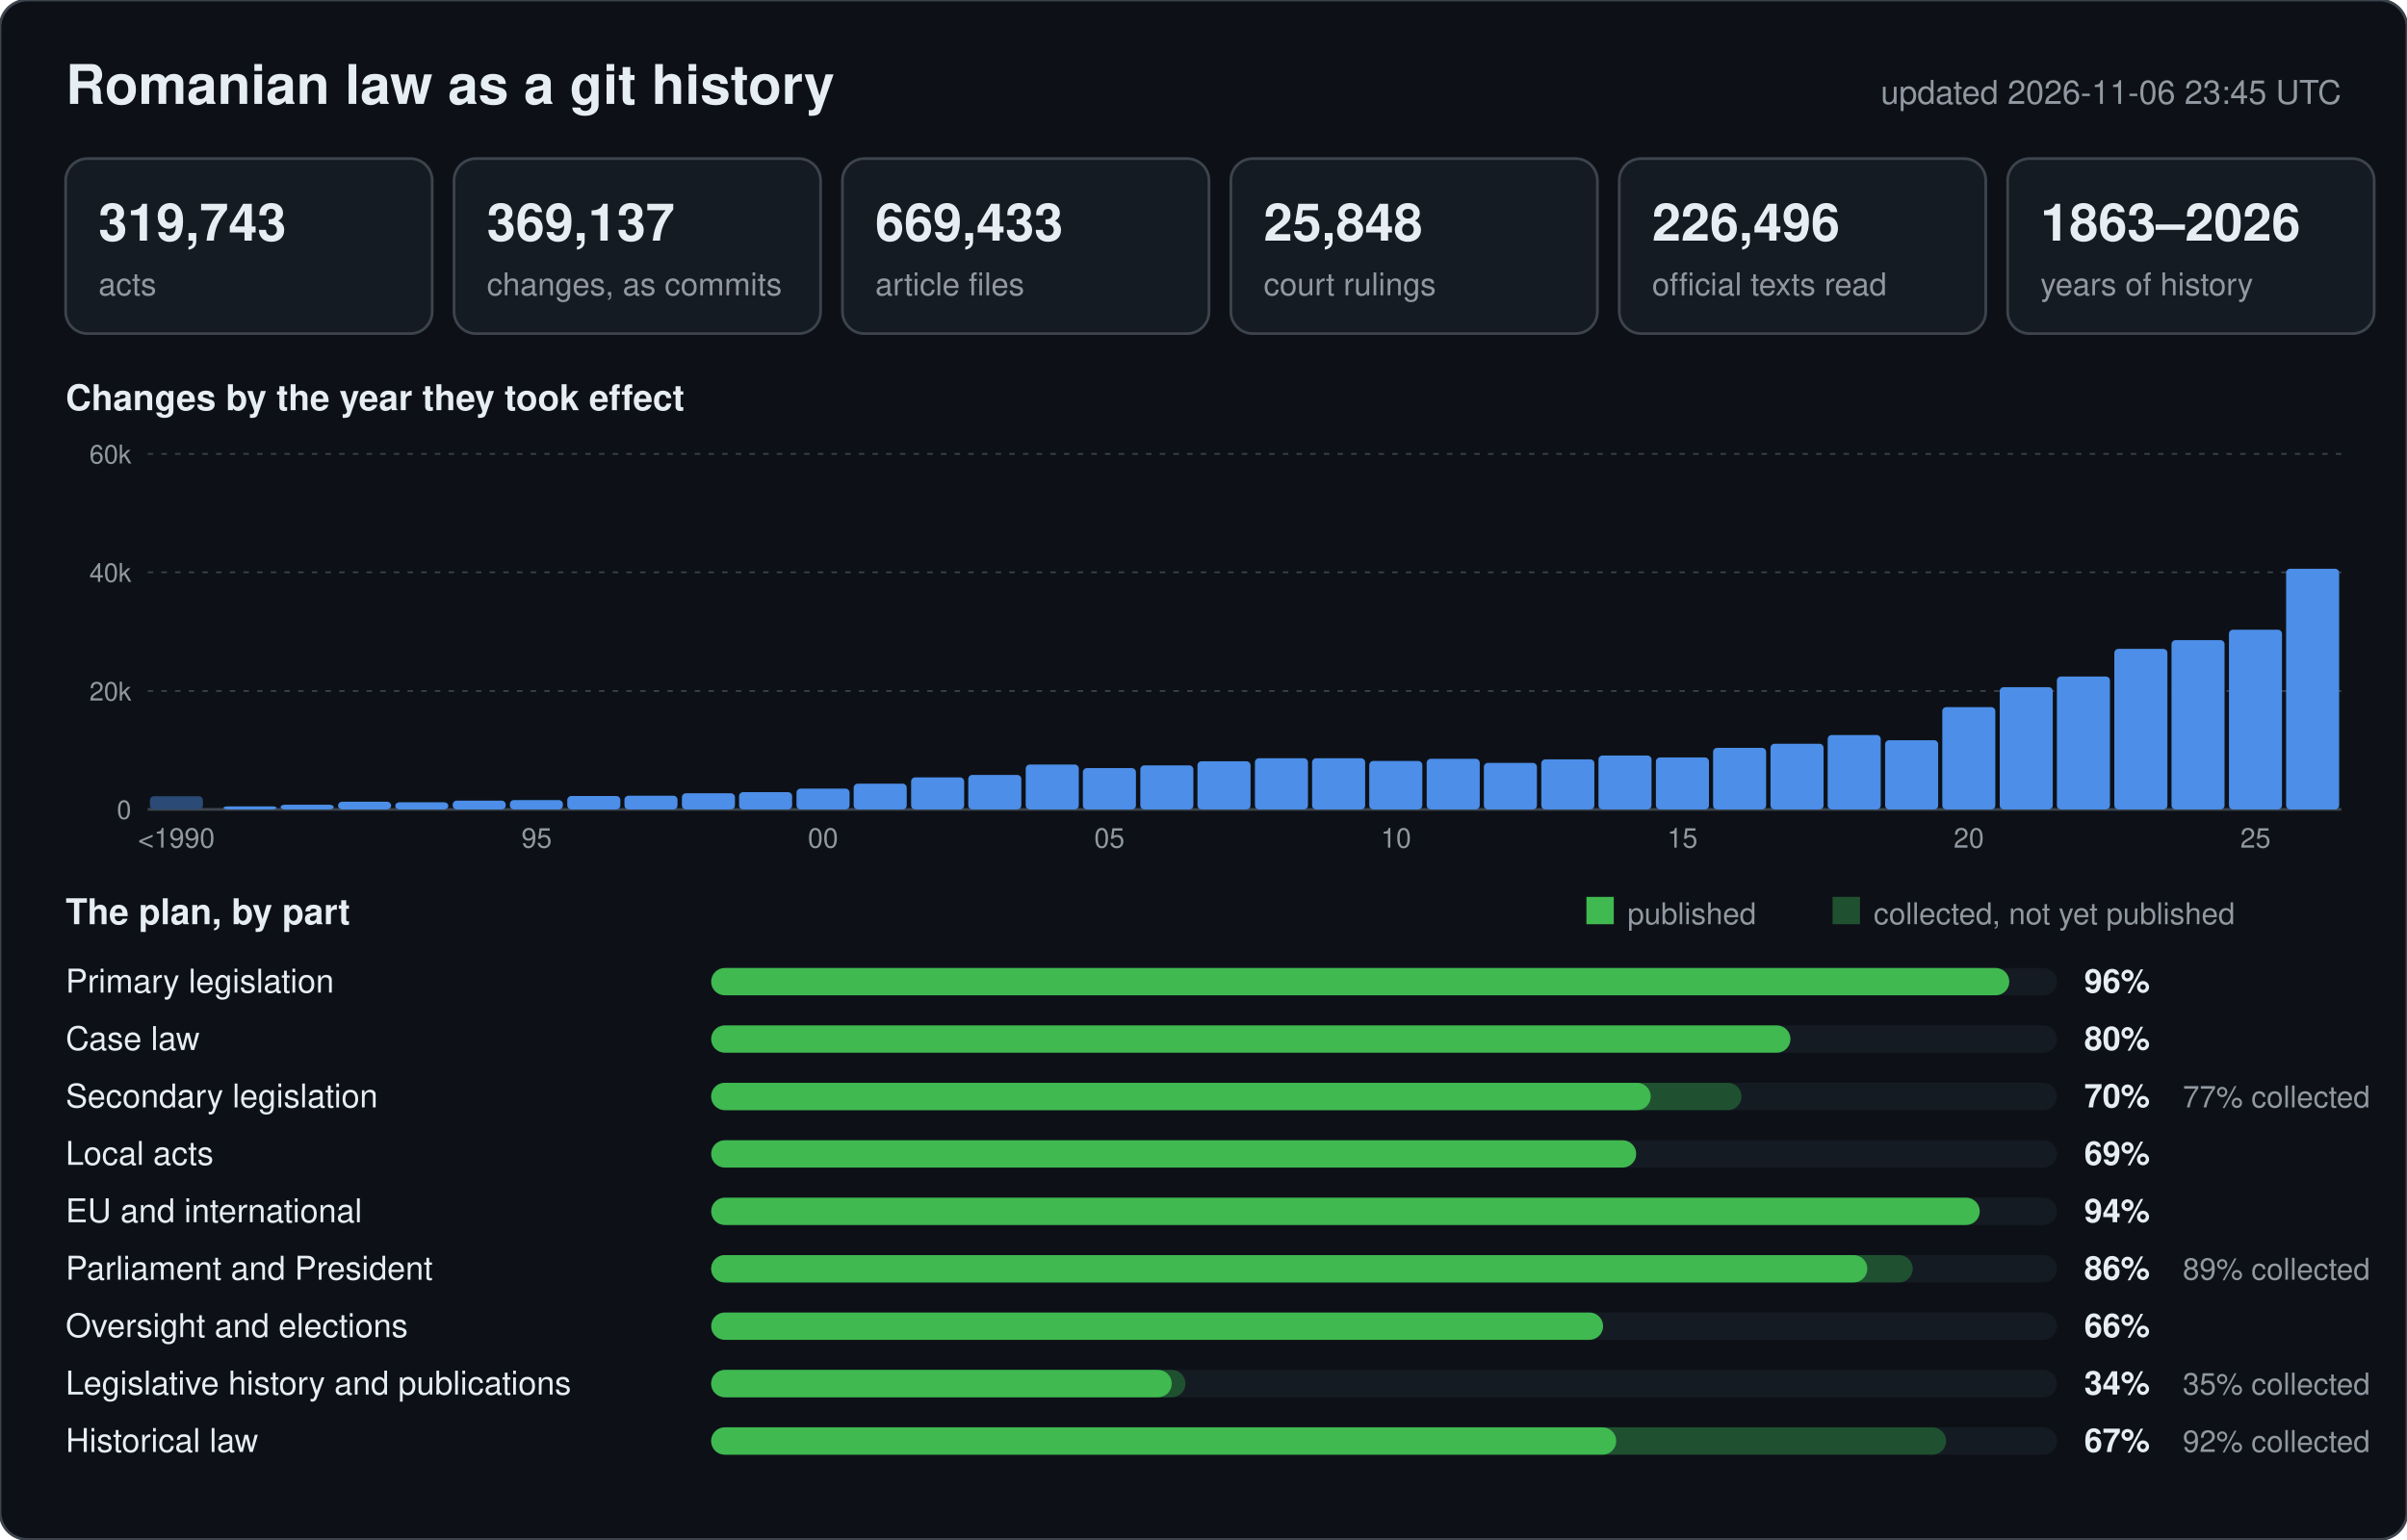
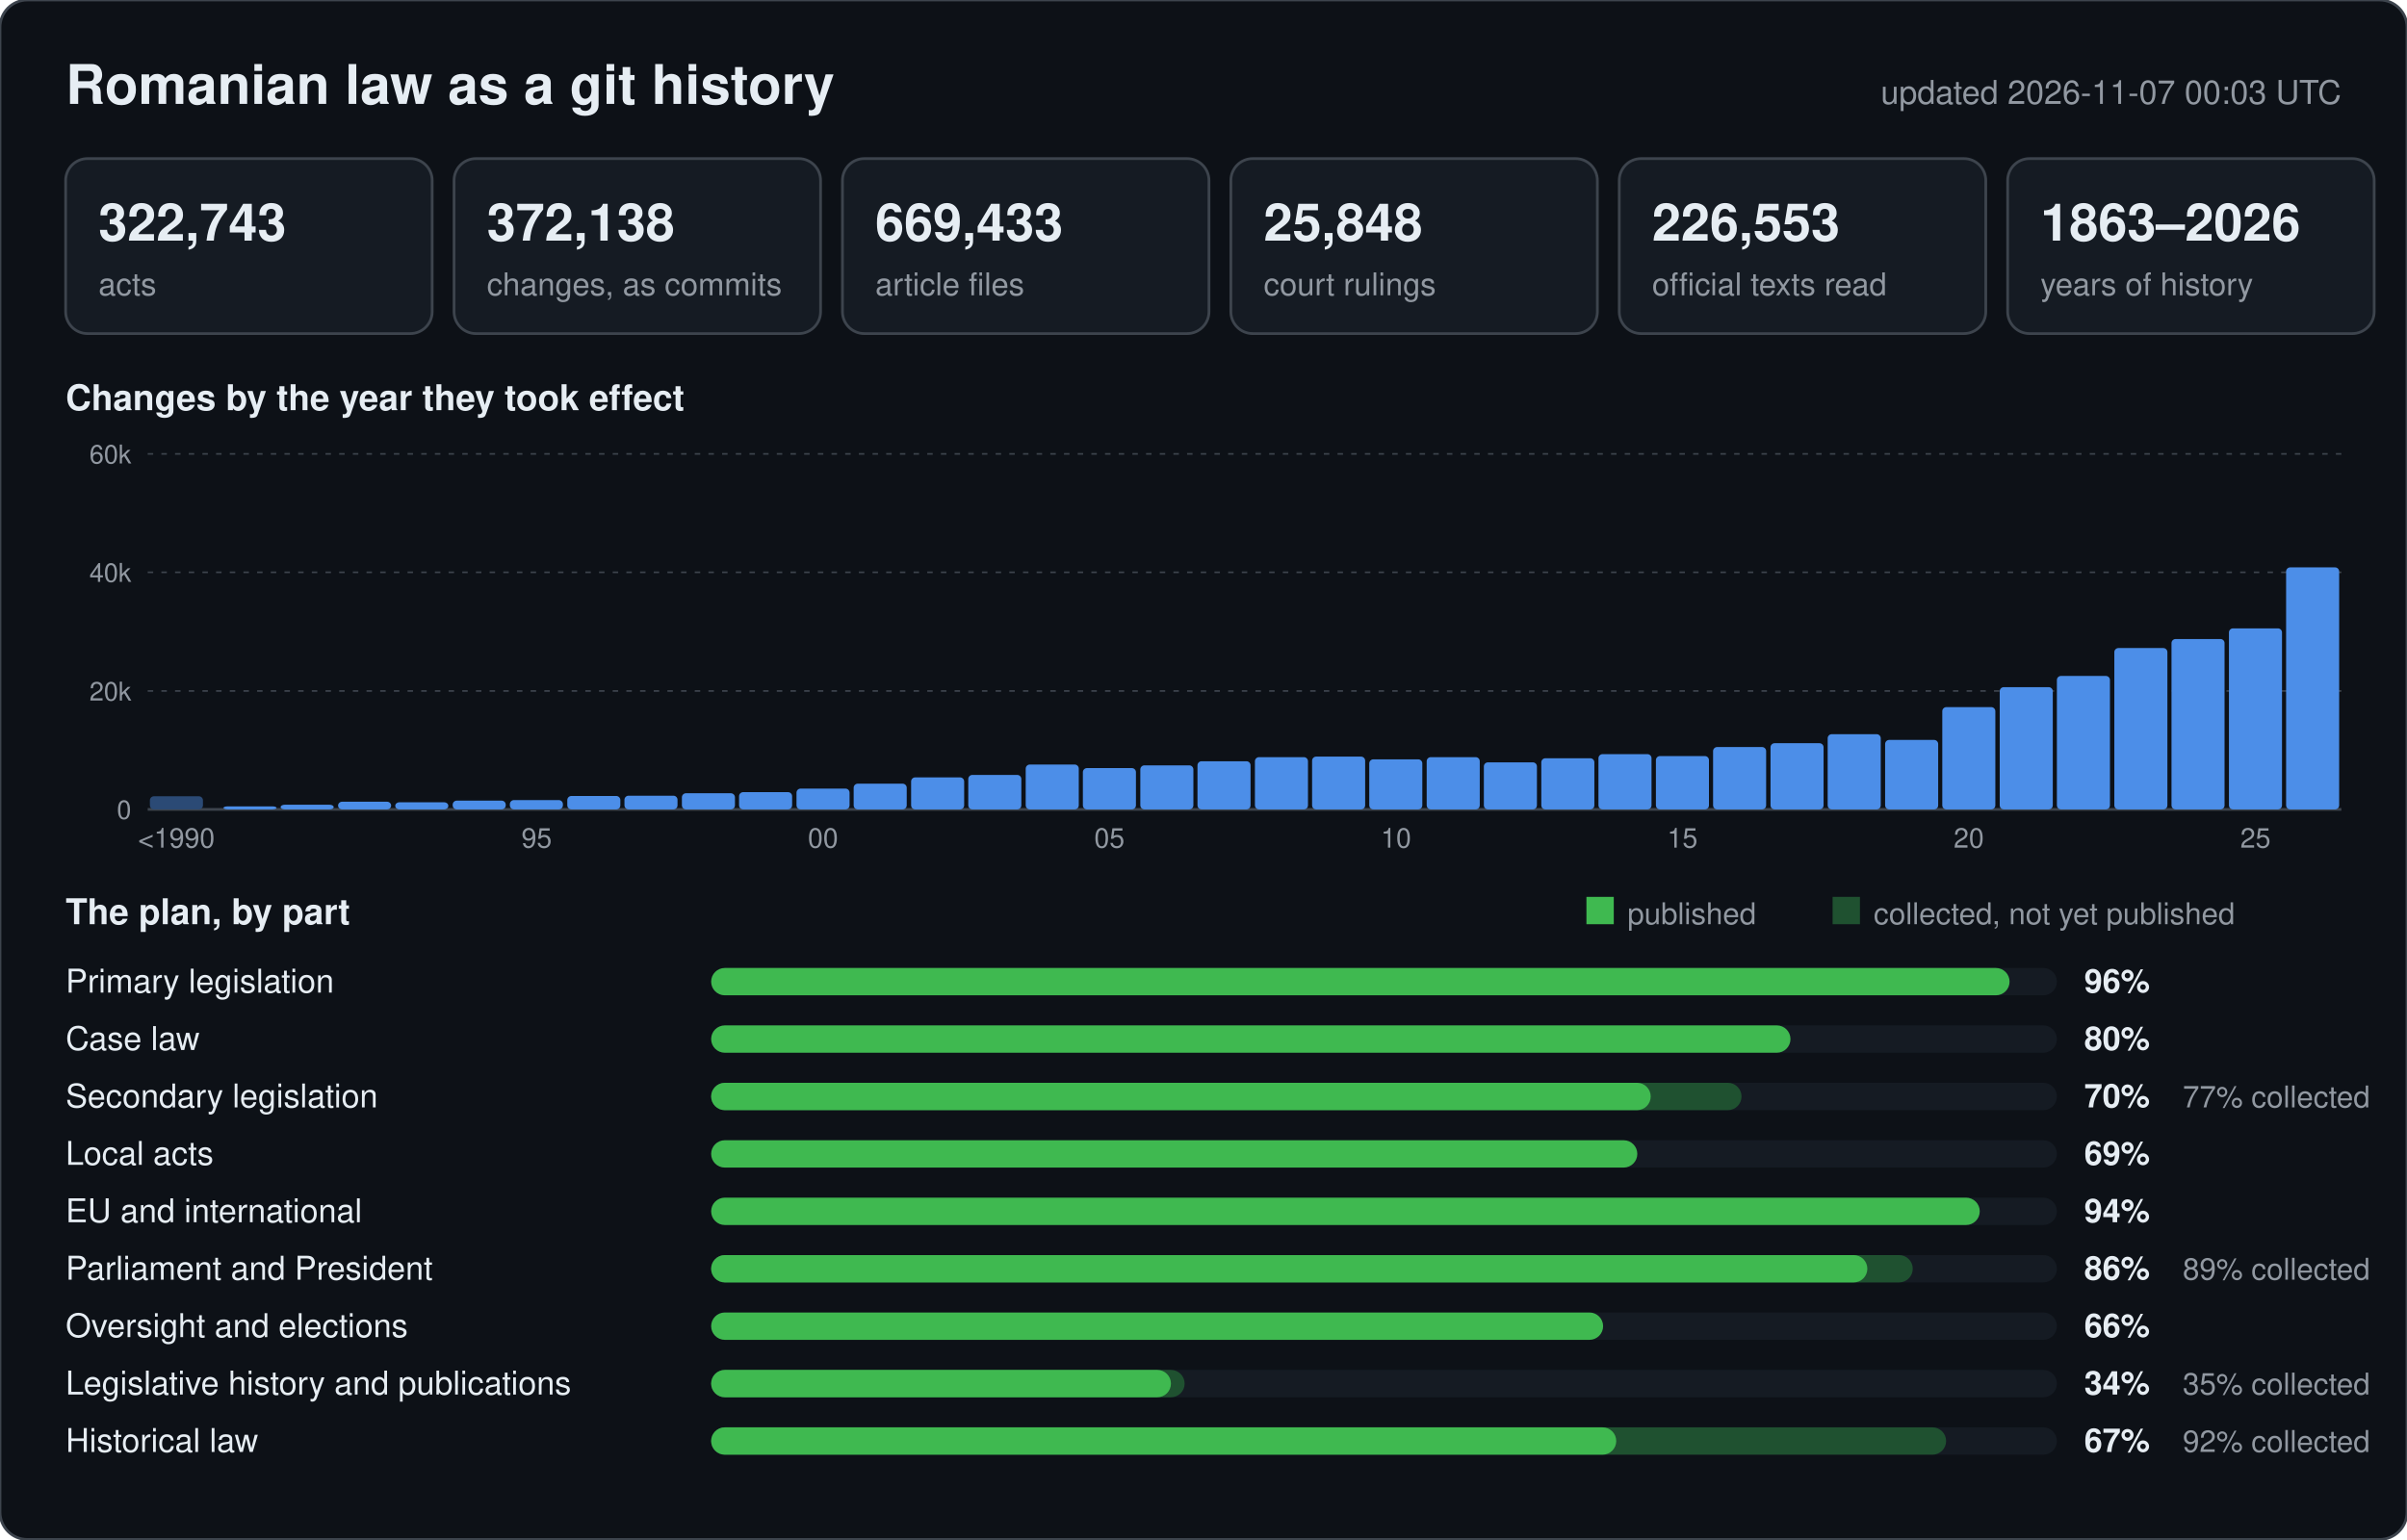
<svg xmlns="http://www.w3.org/2000/svg" width="880" height="563" viewBox="0 0 880 563" font-family="-apple-system,BlinkMacSystemFont,Segoe UI,Helvetica,Arial,sans-serif">
  <rect width="880" height="563" rx="10" fill="#0d1117" stroke="#3d444d" />
  <text x="24" y="38" font-size="20" font-weight="600" fill="#e6edf3">Romanian law as a git history</text>
-   <text x="856" y="38" font-size="12" text-anchor="end" fill="#9198a1">updated 2026-11-06 23:45 UTC</text>
+   <text x="856" y="38" font-size="12" text-anchor="end" fill="#9198a1">updated 2026-11-07 00:03 UTC</text>
  <rect x="24" y="58" width="134" height="64" rx="8" fill="#151b23" stroke="#3d444d" />
-   <text x="36" y="88" font-size="19" font-weight="600" fill="#e6edf3">319,743</text>
+   <text x="36" y="88" font-size="19" font-weight="600" fill="#e6edf3">322,743</text>
  <text x="36" y="108" font-size="11.5" fill="#9198a1">acts</text>
  <rect x="166" y="58" width="134" height="64" rx="8" fill="#151b23" stroke="#3d444d" />
-   <text x="178" y="88" font-size="19" font-weight="600" fill="#e6edf3">369,137</text>
+   <text x="178" y="88" font-size="19" font-weight="600" fill="#e6edf3">372,138</text>
  <text x="178" y="108" font-size="11.5" fill="#9198a1">changes, as commits</text>
  <rect x="308" y="58" width="134" height="64" rx="8" fill="#151b23" stroke="#3d444d" />
  <text x="320" y="88" font-size="19" font-weight="600" fill="#e6edf3">669,433</text>
  <text x="320" y="108" font-size="11.5" fill="#9198a1">article files</text>
  <rect x="450" y="58" width="134" height="64" rx="8" fill="#151b23" stroke="#3d444d" />
  <text x="462" y="88" font-size="19" font-weight="600" fill="#e6edf3">25,848</text>
  <text x="462" y="108" font-size="11.5" fill="#9198a1">court rulings</text>
  <rect x="592" y="58" width="134" height="64" rx="8" fill="#151b23" stroke="#3d444d" />
-   <text x="604" y="88" font-size="19" font-weight="600" fill="#e6edf3">226,496</text>
+   <text x="604" y="88" font-size="19" font-weight="600" fill="#e6edf3">226,553</text>
  <text x="604" y="108" font-size="11.5" fill="#9198a1">official texts read</text>
  <rect x="734" y="58" width="134" height="64" rx="8" fill="#151b23" stroke="#3d444d" />
  <text x="746" y="88" font-size="19" font-weight="600" fill="#e6edf3">1863–2026</text>
  <text x="746" y="108" font-size="11.5" fill="#9198a1">years of history</text>
  <text x="24" y="150" font-size="13" font-weight="600" fill="#e6edf3">Changes by the year they took effect</text>
  <line x1="54" y1="296.0" x2="856" y2="296.0" stroke="#3d444d" stroke-width="1" />
  <text x="48" y="299.5" font-size="9.5" text-anchor="end" fill="#9198a1">0</text>
  <line x1="54" y1="252.7" x2="856" y2="252.7" stroke="#3d444d" stroke-width="0.6" stroke-dasharray="2 3" />
  <text x="48" y="256.2" font-size="9.5" text-anchor="end" fill="#9198a1">20k</text>
  <line x1="54" y1="209.3" x2="856" y2="209.3" stroke="#3d444d" stroke-width="0.6" stroke-dasharray="2 3" />
  <text x="48" y="212.8" font-size="9.5" text-anchor="end" fill="#9198a1">40k</text>
  <line x1="54" y1="166.0" x2="856" y2="166.0" stroke="#3d444d" stroke-width="0.6" stroke-dasharray="2 3" />
  <text x="48" y="169.5" font-size="9.5" text-anchor="end" fill="#9198a1">60k</text>
  <rect x="54.8" y="291.2" width="19.4" height="4.8" rx="1.5" fill="#2b4a75" />
  <text x="64.5" y="310" font-size="10" text-anchor="middle" fill="#9198a1">&lt;1990</text>
  <rect x="81.7" y="294.9" width="19.4" height="1.1" rx="1.5" fill="#4c8ee8" />
  <rect x="102.6" y="294.3" width="19.4" height="1.7" rx="1.5" fill="#4c8ee8" />
  <rect x="123.6" y="293.2" width="19.4" height="2.8" rx="1.5" fill="#4c8ee8" />
  <rect x="144.5" y="293.4" width="19.4" height="2.6" rx="1.5" fill="#4c8ee8" />
  <rect x="165.5" y="292.8" width="19.4" height="3.2" rx="1.5" fill="#4c8ee8" />
  <rect x="186.4" y="292.6" width="19.4" height="3.4" rx="1.5" fill="#4c8ee8" />
  <text x="196.2" y="310" font-size="10" text-anchor="middle" fill="#9198a1">95</text>
  <rect x="207.4" y="291.1" width="19.4" height="4.9" rx="1.5" fill="#4c8ee8" />
  <rect x="228.3" y="291.0" width="19.4" height="5.0" rx="1.5" fill="#4c8ee8" />
  <rect x="249.3" y="290.1" width="19.4" height="5.9" rx="1.5" fill="#4c8ee8" />
  <rect x="270.2" y="289.7" width="19.4" height="6.3" rx="1.5" fill="#4c8ee8" />
  <rect x="291.2" y="288.4" width="19.4" height="7.6" rx="1.5" fill="#4c8ee8" />
  <text x="300.9" y="310" font-size="10" text-anchor="middle" fill="#9198a1">00</text>
  <rect x="312.1" y="286.6" width="19.4" height="9.4" rx="1.5" fill="#4c8ee8" />
  <rect x="333.1" y="284.3" width="19.4" height="11.7" rx="1.5" fill="#4c8ee8" />
  <rect x="354.0" y="283.4" width="19.4" height="12.6" rx="1.5" fill="#4c8ee8" />
  <rect x="375.0" y="279.6" width="19.4" height="16.4" rx="1.5" fill="#4c8ee8" />
  <rect x="395.9" y="280.9" width="19.4" height="15.1" rx="1.5" fill="#4c8ee8" />
  <text x="405.6" y="310" font-size="10" text-anchor="middle" fill="#9198a1">05</text>
  <rect x="416.9" y="279.9" width="19.4" height="16.1" rx="1.5" fill="#4c8ee8" />
  <rect x="437.8" y="278.4" width="19.4" height="17.6" rx="1.5" fill="#4c8ee8" />
-   <rect x="458.8" y="277.3" width="19.4" height="18.7" rx="1.5" fill="#4c8ee8" />
-   <rect x="479.7" y="277.3" width="19.4" height="18.7" rx="1.5" fill="#4c8ee8" />
-   <rect x="500.6" y="278.3" width="19.4" height="17.7" rx="1.5" fill="#4c8ee8" />
+   <rect x="458.8" y="276.9" width="19.4" height="19.1" rx="1.5" fill="#4c8ee8" />
+   <rect x="479.7" y="276.7" width="19.4" height="19.3" rx="1.5" fill="#4c8ee8" />
+   <rect x="500.6" y="277.7" width="19.4" height="18.3" rx="1.5" fill="#4c8ee8" />
  <text x="510.4" y="310" font-size="10" text-anchor="middle" fill="#9198a1">10</text>
-   <rect x="521.6" y="277.5" width="19.4" height="18.5" rx="1.5" fill="#4c8ee8" />
-   <rect x="542.5" y="279.0" width="19.4" height="17.0" rx="1.5" fill="#4c8ee8" />
-   <rect x="563.5" y="277.7" width="19.4" height="18.3" rx="1.5" fill="#4c8ee8" />
-   <rect x="584.4" y="276.3" width="19.4" height="19.7" rx="1.5" fill="#4c8ee8" />
-   <rect x="605.4" y="277.0" width="19.4" height="19.0" rx="1.5" fill="#4c8ee8" />
+   <rect x="521.6" y="276.9" width="19.4" height="19.1" rx="1.5" fill="#4c8ee8" />
+   <rect x="542.5" y="278.8" width="19.4" height="17.2" rx="1.5" fill="#4c8ee8" />
+   <rect x="563.5" y="277.3" width="19.4" height="18.7" rx="1.5" fill="#4c8ee8" />
+   <rect x="584.4" y="275.8" width="19.4" height="20.2" rx="1.5" fill="#4c8ee8" />
+   <rect x="605.4" y="276.5" width="19.4" height="19.5" rx="1.5" fill="#4c8ee8" />
  <text x="615.1" y="310" font-size="10" text-anchor="middle" fill="#9198a1">15</text>
-   <rect x="626.3" y="273.5" width="19.4" height="22.5" rx="1.5" fill="#4c8ee8" />
-   <rect x="647.3" y="272.0" width="19.4" height="24.0" rx="1.5" fill="#4c8ee8" />
-   <rect x="668.2" y="268.8" width="19.4" height="27.2" rx="1.5" fill="#4c8ee8" />
-   <rect x="689.2" y="270.7" width="19.4" height="25.3" rx="1.5" fill="#4c8ee8" />
+   <rect x="626.3" y="273.2" width="19.4" height="22.8" rx="1.5" fill="#4c8ee8" />
+   <rect x="647.3" y="271.8" width="19.4" height="24.2" rx="1.5" fill="#4c8ee8" />
+   <rect x="668.2" y="268.5" width="19.4" height="27.5" rx="1.5" fill="#4c8ee8" />
+   <rect x="689.2" y="270.6" width="19.4" height="25.4" rx="1.5" fill="#4c8ee8" />
  <rect x="710.1" y="258.6" width="19.4" height="37.4" rx="1.5" fill="#4c8ee8" />
  <text x="719.8" y="310" font-size="10" text-anchor="middle" fill="#9198a1">20</text>
  <rect x="731.1" y="251.3" width="19.4" height="44.7" rx="1.5" fill="#4c8ee8" />
-   <rect x="752.0" y="247.4" width="19.4" height="48.6" rx="1.5" fill="#4c8ee8" />
-   <rect x="773.0" y="237.3" width="19.4" height="58.7" rx="1.5" fill="#4c8ee8" />
-   <rect x="793.9" y="234.1" width="19.4" height="61.9" rx="1.5" fill="#4c8ee8" />
-   <rect x="814.9" y="230.3" width="19.4" height="65.7" rx="1.5" fill="#4c8ee8" />
+   <rect x="752.0" y="247.2" width="19.4" height="48.8" rx="1.5" fill="#4c8ee8" />
+   <rect x="773.0" y="237.0" width="19.4" height="59.0" rx="1.5" fill="#4c8ee8" />
+   <rect x="793.9" y="233.7" width="19.4" height="62.3" rx="1.5" fill="#4c8ee8" />
+   <rect x="814.9" y="229.8" width="19.4" height="66.2" rx="1.5" fill="#4c8ee8" />
  <text x="824.6" y="310" font-size="10" text-anchor="middle" fill="#9198a1">25</text>
-   <rect x="835.8" y="208.0" width="19.4" height="88.0" rx="1.5" fill="#4c8ee8" />
+   <rect x="835.8" y="207.5" width="19.4" height="88.5" rx="1.5" fill="#4c8ee8" />
  <text x="24" y="338" font-size="13" font-weight="600" fill="#e6edf3">The plan, by part</text>
  <rect x="580" y="328" width="10" height="10" fill="#3fb950" />
  <text x="595" y="338" font-size="11" fill="#9198a1">published</text>
  <rect x="670" y="328" width="10" height="10" fill="#1f5130" />
  <text x="685" y="338" font-size="11" fill="#9198a1">collected, not yet published</text>
  <text x="24" y="363" font-size="12" fill="#e6edf3">Primary legislation</text>
  <rect x="260" y="354" width="492" height="10" rx="5" fill="#151b23" />
-   <rect x="260" y="354" width="474.6" height="10" rx="5" fill="#3fb950" />
+   <rect x="260" y="354" width="474.7" height="10" rx="5" fill="#3fb950" />
  <text x="762" y="363" font-size="12" font-weight="600" fill="#e6edf3">96%</text>
  <text x="24" y="384" font-size="12" fill="#e6edf3">Case law</text>
  <rect x="260" y="375" width="492" height="10" rx="5" fill="#151b23" />
  <rect x="260" y="375" width="394.6" height="10" rx="5" fill="#3fb950" />
  <text x="762" y="384" font-size="12" font-weight="600" fill="#e6edf3">80%</text>
  <text x="24" y="405" font-size="12" fill="#e6edf3">Secondary legislation</text>
  <rect x="260" y="396" width="492" height="10" rx="5" fill="#151b23" />
  <rect x="260" y="396" width="376.7" height="10" rx="5" fill="#1f5130" />
  <rect x="260" y="396" width="343.5" height="10" rx="5" fill="#3fb950" />
  <text x="762" y="405" font-size="12" font-weight="600" fill="#e6edf3">70%</text>
  <text x="798" y="405" font-size="11" fill="#9198a1">77% collected</text>
  <text x="24" y="426" font-size="12" fill="#e6edf3">Local acts</text>
  <rect x="260" y="417" width="492" height="10" rx="5" fill="#151b23" />
-   <rect x="260" y="417" width="338.2" height="10" rx="5" fill="#3fb950" />
+   <rect x="260" y="417" width="338.6" height="10" rx="5" fill="#3fb950" />
  <text x="762" y="426" font-size="12" font-weight="600" fill="#e6edf3">69%</text>
  <text x="24" y="447" font-size="12" fill="#e6edf3">EU and international</text>
  <rect x="260" y="438" width="492" height="10" rx="5" fill="#151b23" />
  <rect x="260" y="438" width="463.8" height="10" rx="5" fill="#3fb950" />
  <text x="762" y="447" font-size="12" font-weight="600" fill="#e6edf3">94%</text>
  <text x="24" y="468" font-size="12" fill="#e6edf3">Parliament and President</text>
  <rect x="260" y="459" width="492" height="10" rx="5" fill="#151b23" />
  <rect x="260" y="459" width="439.3" height="10" rx="5" fill="#1f5130" />
  <rect x="260" y="459" width="422.7" height="10" rx="5" fill="#3fb950" />
  <text x="762" y="468" font-size="12" font-weight="600" fill="#e6edf3">86%</text>
  <text x="798" y="468" font-size="11" fill="#9198a1">89% collected</text>
  <text x="24" y="489" font-size="12" fill="#e6edf3">Oversight and elections</text>
  <rect x="260" y="480" width="492" height="10" rx="5" fill="#151b23" />
  <rect x="260" y="480" width="326.1" height="10" rx="5" fill="#3fb950" />
  <text x="762" y="489" font-size="12" font-weight="600" fill="#e6edf3">66%</text>
  <text x="24" y="510" font-size="12" fill="#e6edf3">Legislative history and publications</text>
  <rect x="260" y="501" width="492" height="10" rx="5" fill="#151b23" />
-   <rect x="260" y="501" width="173.4" height="10" rx="5" fill="#1f5130" />
-   <rect x="260" y="501" width="168.4" height="10" rx="5" fill="#3fb950" />
+   <rect x="260" y="501" width="173.1" height="10" rx="5" fill="#1f5130" />
+   <rect x="260" y="501" width="168.1" height="10" rx="5" fill="#3fb950" />
  <text x="762" y="510" font-size="12" font-weight="600" fill="#e6edf3">34%</text>
  <text x="798" y="510" font-size="11" fill="#9198a1">35% collected</text>
  <text x="24" y="531" font-size="12" fill="#e6edf3">Historical law</text>
  <rect x="260" y="522" width="492" height="10" rx="5" fill="#151b23" />
  <rect x="260" y="522" width="451.5" height="10" rx="5" fill="#1f5130" />
  <rect x="260" y="522" width="330.9" height="10" rx="5" fill="#3fb950" />
  <text x="762" y="531" font-size="12" font-weight="600" fill="#e6edf3">67%</text>
  <text x="798" y="531" font-size="11" fill="#9198a1">92% collected</text>
</svg>
